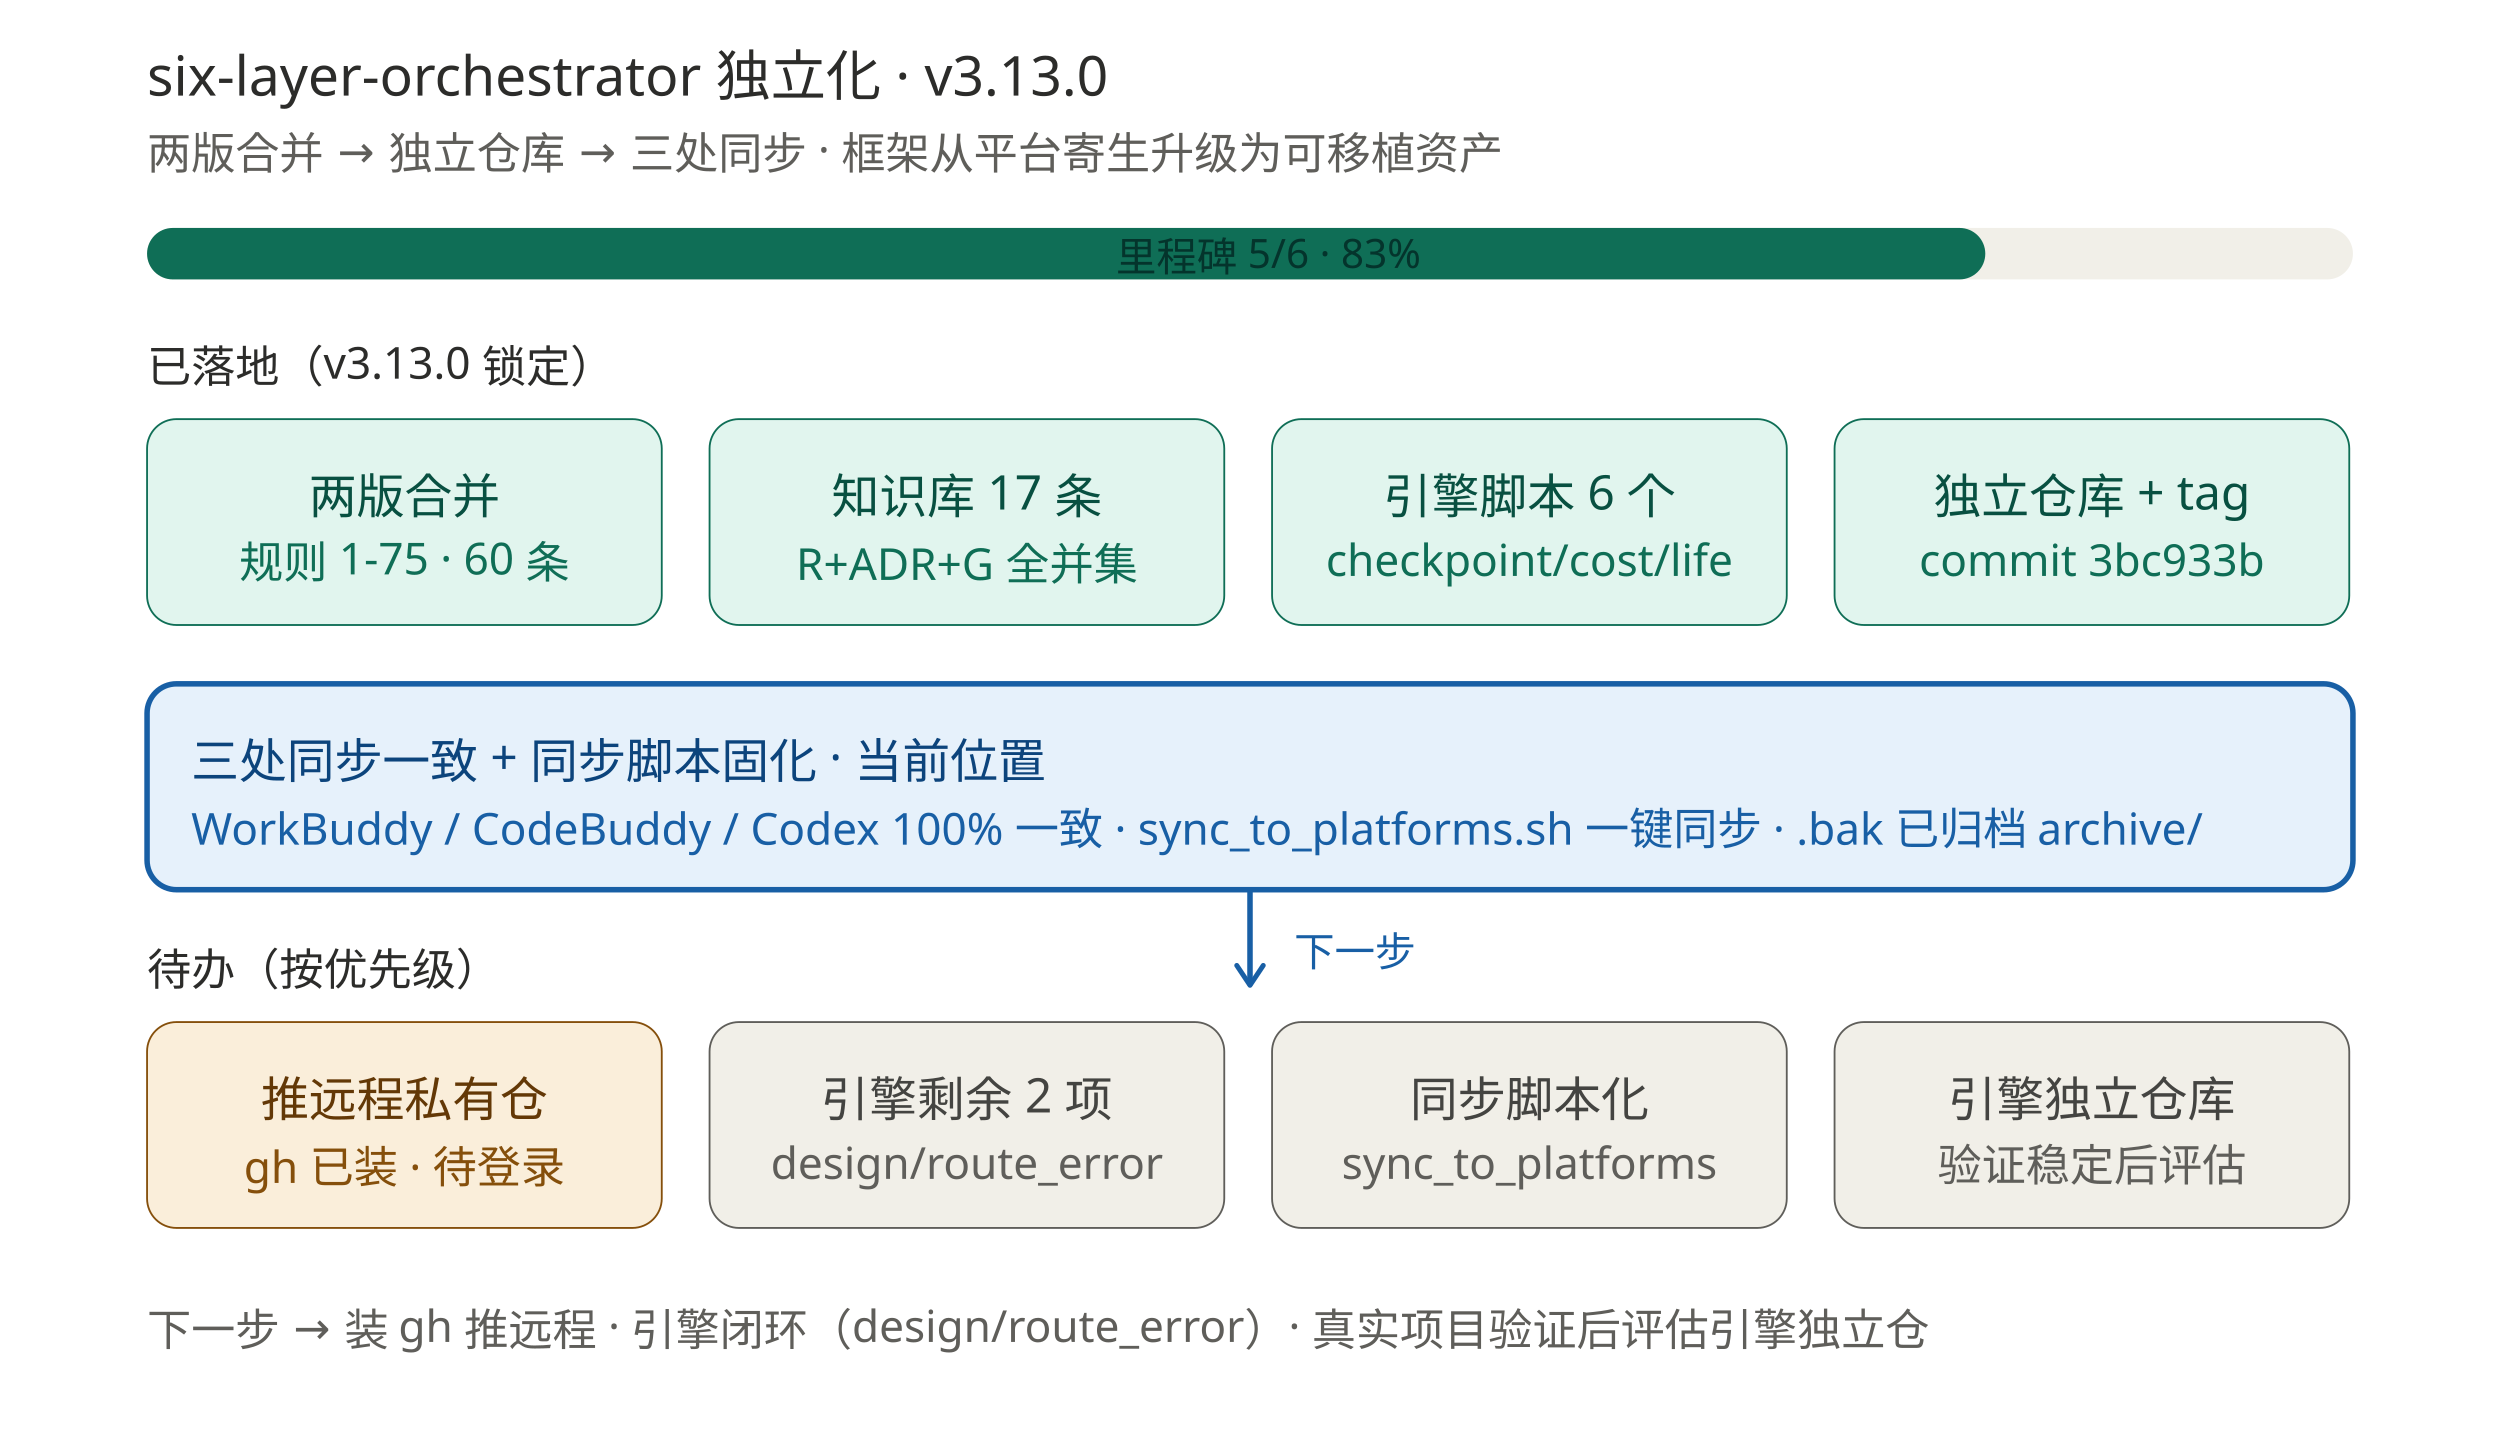
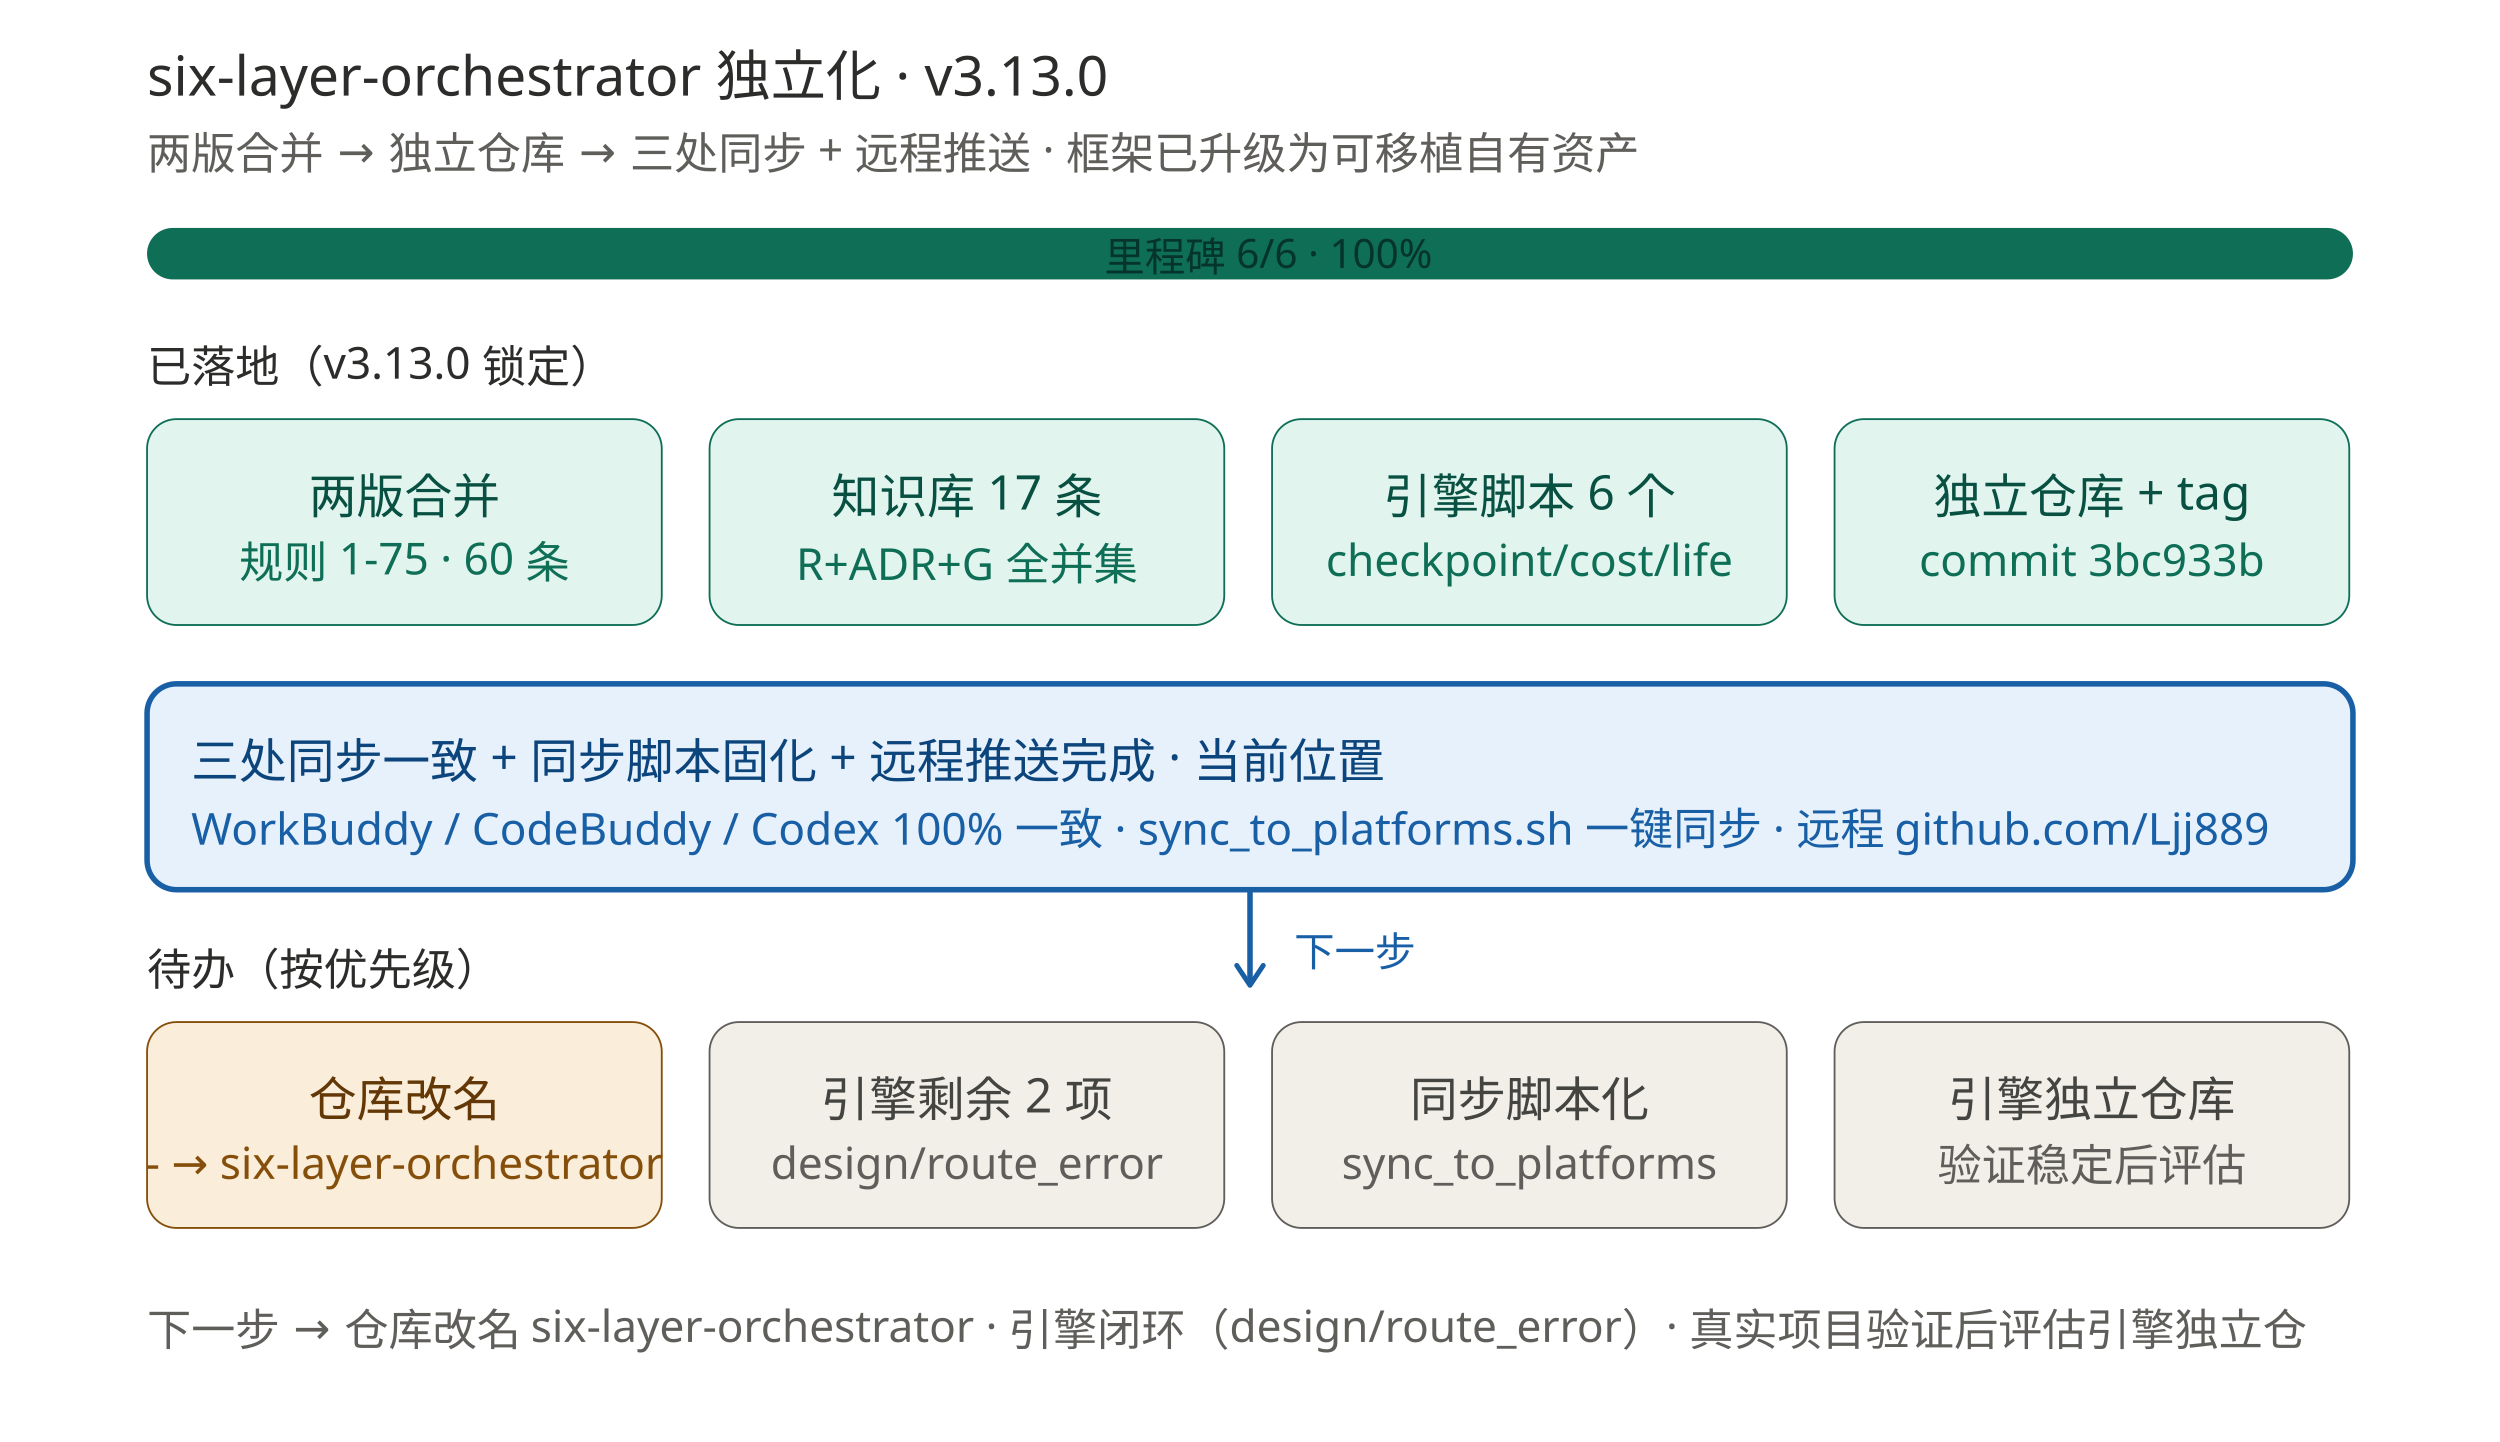
<svg xmlns="http://www.w3.org/2000/svg" viewBox="0 0 680 392" width="100%" role="img">
  <defs>
    <marker id="arrow" viewBox="0 0 10 10" refX="8" refY="5" markerWidth="6" markerHeight="6" orient="auto-start-reverse">
      <path d="M2 1L8 5L2 9" fill="none" stroke="context-stroke" stroke-width="1.5" stroke-linecap="round" stroke-linejoin="round" />
    </marker>
  </defs>
  <text x="40" y="26" font-family="sans-serif" font-size="15" font-weight="500" fill="#2C2C2A">six-layer-orchestrator 独立化 · v3.13.0</text>
-   <text x="40" y="46" font-family="sans-serif" font-size="12" fill="#5F5E5A">两版合并 → 独立仓库 → 三处同步 · 框架从平台寄生升级为可移植资产</text>
+   <text x="40" y="46" font-family="sans-serif" font-size="12" fill="#5F5E5A">两版合并 → 独立仓库 → 三处同步 + 远程推送 · 框架已升级为可移植自有资产</text>
  <rect x="40" y="62" width="600" height="14" rx="7" fill="#F1EFE8" stroke="none" />
-   <rect x="40" y="62" width="500" height="14" rx="7" fill="#0F6E56" stroke="none" />
-   <text x="345" y="69" font-family="sans-serif" font-size="11" fill="#04342C" text-anchor="middle" dominant-baseline="central" font-weight="500">里程碑 5/6 · 83%</text>
+   <rect x="40" y="62" width="600" height="14" rx="7" fill="#0F6E56" stroke="none" />
+   <text x="345" y="69" font-family="sans-serif" font-size="11" fill="#04342C" text-anchor="middle" dominant-baseline="central" font-weight="500">里程碑 6/6 · 100%</text>
  <text x="40" y="104" font-family="sans-serif" font-size="12" font-weight="500" fill="#2C2C2A">已落地（v3.13.0 锁定）</text>
  <g>
    <rect x="40" y="114" width="140" height="56" rx="8" fill="#E1F5EE" stroke="#0F6E56" stroke-width="0.5" />
    <text x="110" y="134" font-family="sans-serif" font-size="13" font-weight="500" fill="#085041" text-anchor="middle" dominant-baseline="central">两版合并</text>
    <text x="110" y="152" font-family="sans-serif" font-size="12" fill="#0F6E56" text-anchor="middle" dominant-baseline="central">规则 1-75 · 60 条</text>
  </g>
  <g>
    <rect x="193" y="114" width="140" height="56" rx="8" fill="#E1F5EE" stroke="#0F6E56" stroke-width="0.5" />
    <text x="263" y="134" font-family="sans-serif" font-size="13" font-weight="500" fill="#085041" text-anchor="middle" dominant-baseline="central">知识库 17 条</text>
    <text x="263" y="152" font-family="sans-serif" font-size="12" fill="#0F6E56" text-anchor="middle" dominant-baseline="central">R+ADR+G 全并集</text>
  </g>
  <g>
    <rect x="346" y="114" width="140" height="56" rx="8" fill="#E1F5EE" stroke="#0F6E56" stroke-width="0.5" />
    <text x="416" y="134" font-family="sans-serif" font-size="13" font-weight="500" fill="#085041" text-anchor="middle" dominant-baseline="central">引擎脚本 6 个</text>
    <text x="416" y="152" font-family="sans-serif" font-size="12" fill="#0F6E56" text-anchor="middle" dominant-baseline="central">checkpoint/cost/life</text>
  </g>
  <g>
    <rect x="499" y="114" width="140" height="56" rx="8" fill="#E1F5EE" stroke="#0F6E56" stroke-width="0.5" />
    <text x="569" y="134" font-family="sans-serif" font-size="13" font-weight="500" fill="#085041" text-anchor="middle" dominant-baseline="central">独立仓库 + tag</text>
    <text x="569" y="152" font-family="sans-serif" font-size="12" fill="#0F6E56" text-anchor="middle" dominant-baseline="central">commit 3bc933b</text>
  </g>
  <g>
    <rect x="40" y="186" width="600" height="56" rx="8" fill="#E6F1FB" stroke="#185FA5" stroke-width="1.5" />
-     <text x="52" y="206" font-family="sans-serif" font-size="13" font-weight="500" fill="#0C447C" dominant-baseline="central">三处同步一致 + 同步脚本固化 · 当前位置</text>
-     <text x="52" y="224" font-family="sans-serif" font-size="12" fill="#185FA5" dominant-baseline="central">WorkBuddy / CodeBuddy / Codex 100% 一致 · sync_to_platforms.sh 一键同步 · .bak 已归档 archive/</text>
+     <text x="52" y="206" font-family="sans-serif" font-size="13" font-weight="500" fill="#0C447C" dominant-baseline="central">三处同步一致 + 同步脚本固化 + 远程推送完成 · 当前位置</text>
+     <text x="52" y="224" font-family="sans-serif" font-size="12" fill="#185FA5" dominant-baseline="central">WorkBuddy / CodeBuddy / Codex 100% 一致 · sync_to_platforms.sh 一键同步 · 远程 github.com/Ljj889</text>
  </g>
  <text x="40" y="268" font-family="sans-serif" font-size="12" font-weight="500" fill="#2C2C2A">待办（按优先级）</text>
  <g>
    <rect x="40" y="278" width="140" height="56" rx="8" fill="#FAEEDA" stroke="#854F0B" stroke-width="0.5" />
-     <text x="110" y="298" font-family="sans-serif" font-size="13" font-weight="500" fill="#633806" text-anchor="middle" dominant-baseline="central">推远程私有仓</text>
-     <text x="110" y="316" font-family="sans-serif" font-size="12" fill="#854F0B" text-anchor="middle" dominant-baseline="central">gh 已装 · 待登录</text>
+     <text x="110" y="298" font-family="sans-serif" font-size="13" font-weight="500" fill="#633806" text-anchor="middle" dominant-baseline="central">仓库改名</text>
+     <text x="110" y="316" font-family="sans-serif" font-size="12" fill="#854F0B" text-anchor="middle" dominant-baseline="central">- → six-layer-orchestrator</text>
  </g>
  <g>
    <rect x="193" y="278" width="140" height="56" rx="8" fill="#F1EFE8" stroke="#5F5E5A" stroke-width="0.5" />
    <text x="263" y="298" font-family="sans-serif" font-size="13" font-weight="500" fill="#444441" text-anchor="middle" dominant-baseline="central">引擎剩余 2 项</text>
    <text x="263" y="316" font-family="sans-serif" font-size="12" fill="#5F5E5A" text-anchor="middle" dominant-baseline="central">design/route_error</text>
  </g>
  <g>
    <rect x="346" y="278" width="140" height="56" rx="8" fill="#F1EFE8" stroke="#5F5E5A" stroke-width="0.5" />
    <text x="416" y="298" font-family="sans-serif" font-size="13" font-weight="500" fill="#444441" text-anchor="middle" dominant-baseline="central">同步脚本化</text>
    <text x="416" y="316" font-family="sans-serif" font-size="12" fill="#5F5E5A" text-anchor="middle" dominant-baseline="central">sync_to_platforms</text>
  </g>
  <g>
    <rect x="499" y="278" width="140" height="56" rx="8" fill="#F1EFE8" stroke="#5F5E5A" stroke-width="0.5" />
    <text x="569" y="298" font-family="sans-serif" font-size="13" font-weight="500" fill="#444441" text-anchor="middle" dominant-baseline="central">引擎独立仓库</text>
    <text x="569" y="316" font-family="sans-serif" font-size="12" fill="#5F5E5A" text-anchor="middle" dominant-baseline="central">验证稳定后评估</text>
  </g>
  <path d="M340 242 L340 268" fill="none" stroke="#185FA5" stroke-width="1.5" marker-end="url(#arrow)" />
  <text x="352" y="258" font-family="sans-serif" font-size="11" fill="#185FA5" dominant-baseline="central">下一步</text>
-   <text x="40" y="366" font-family="sans-serif" font-size="12" fill="#5F5E5A">下一步 → 装 gh 推远程 · 引擎闭环（design/route_error）· 真实项目验证后评估引擎独立仓</text>
+   <text x="40" y="366" font-family="sans-serif" font-size="12" fill="#5F5E5A">下一步 → 仓库改名 six-layer-orchestrator · 引擎闭环（design/route_error）· 真实项目验证后评估引擎独立仓</text>
</svg>
